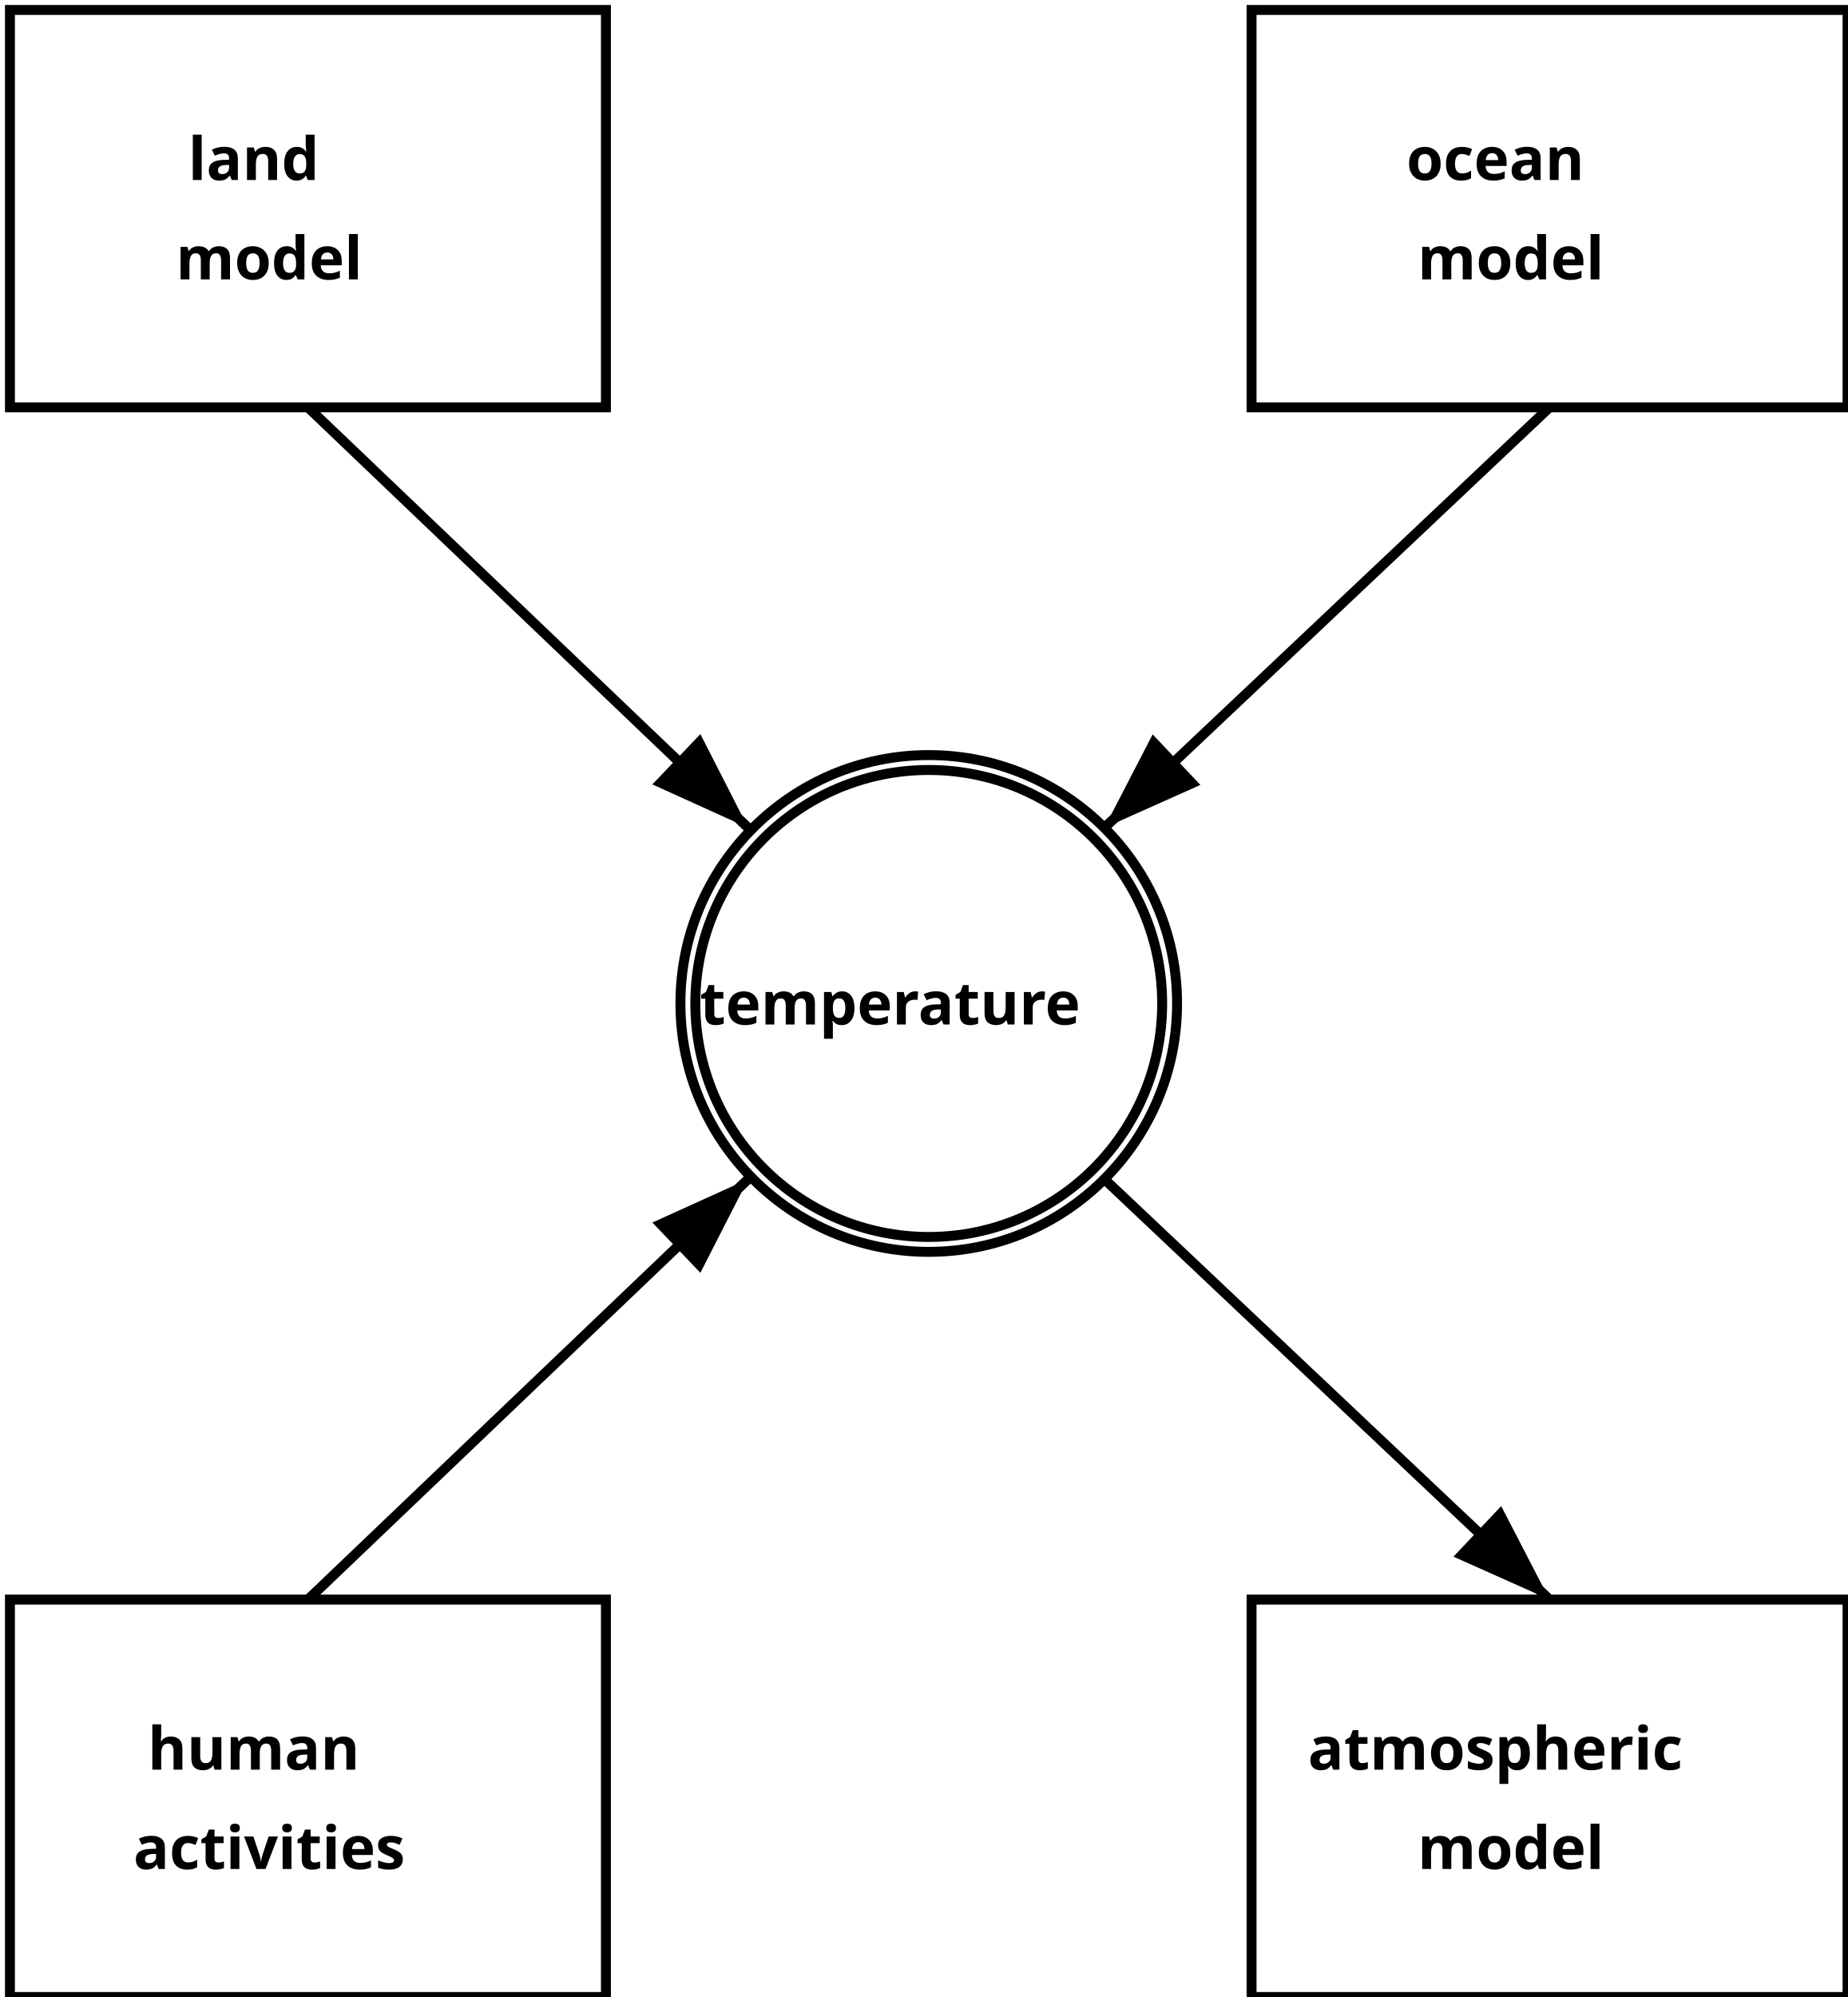
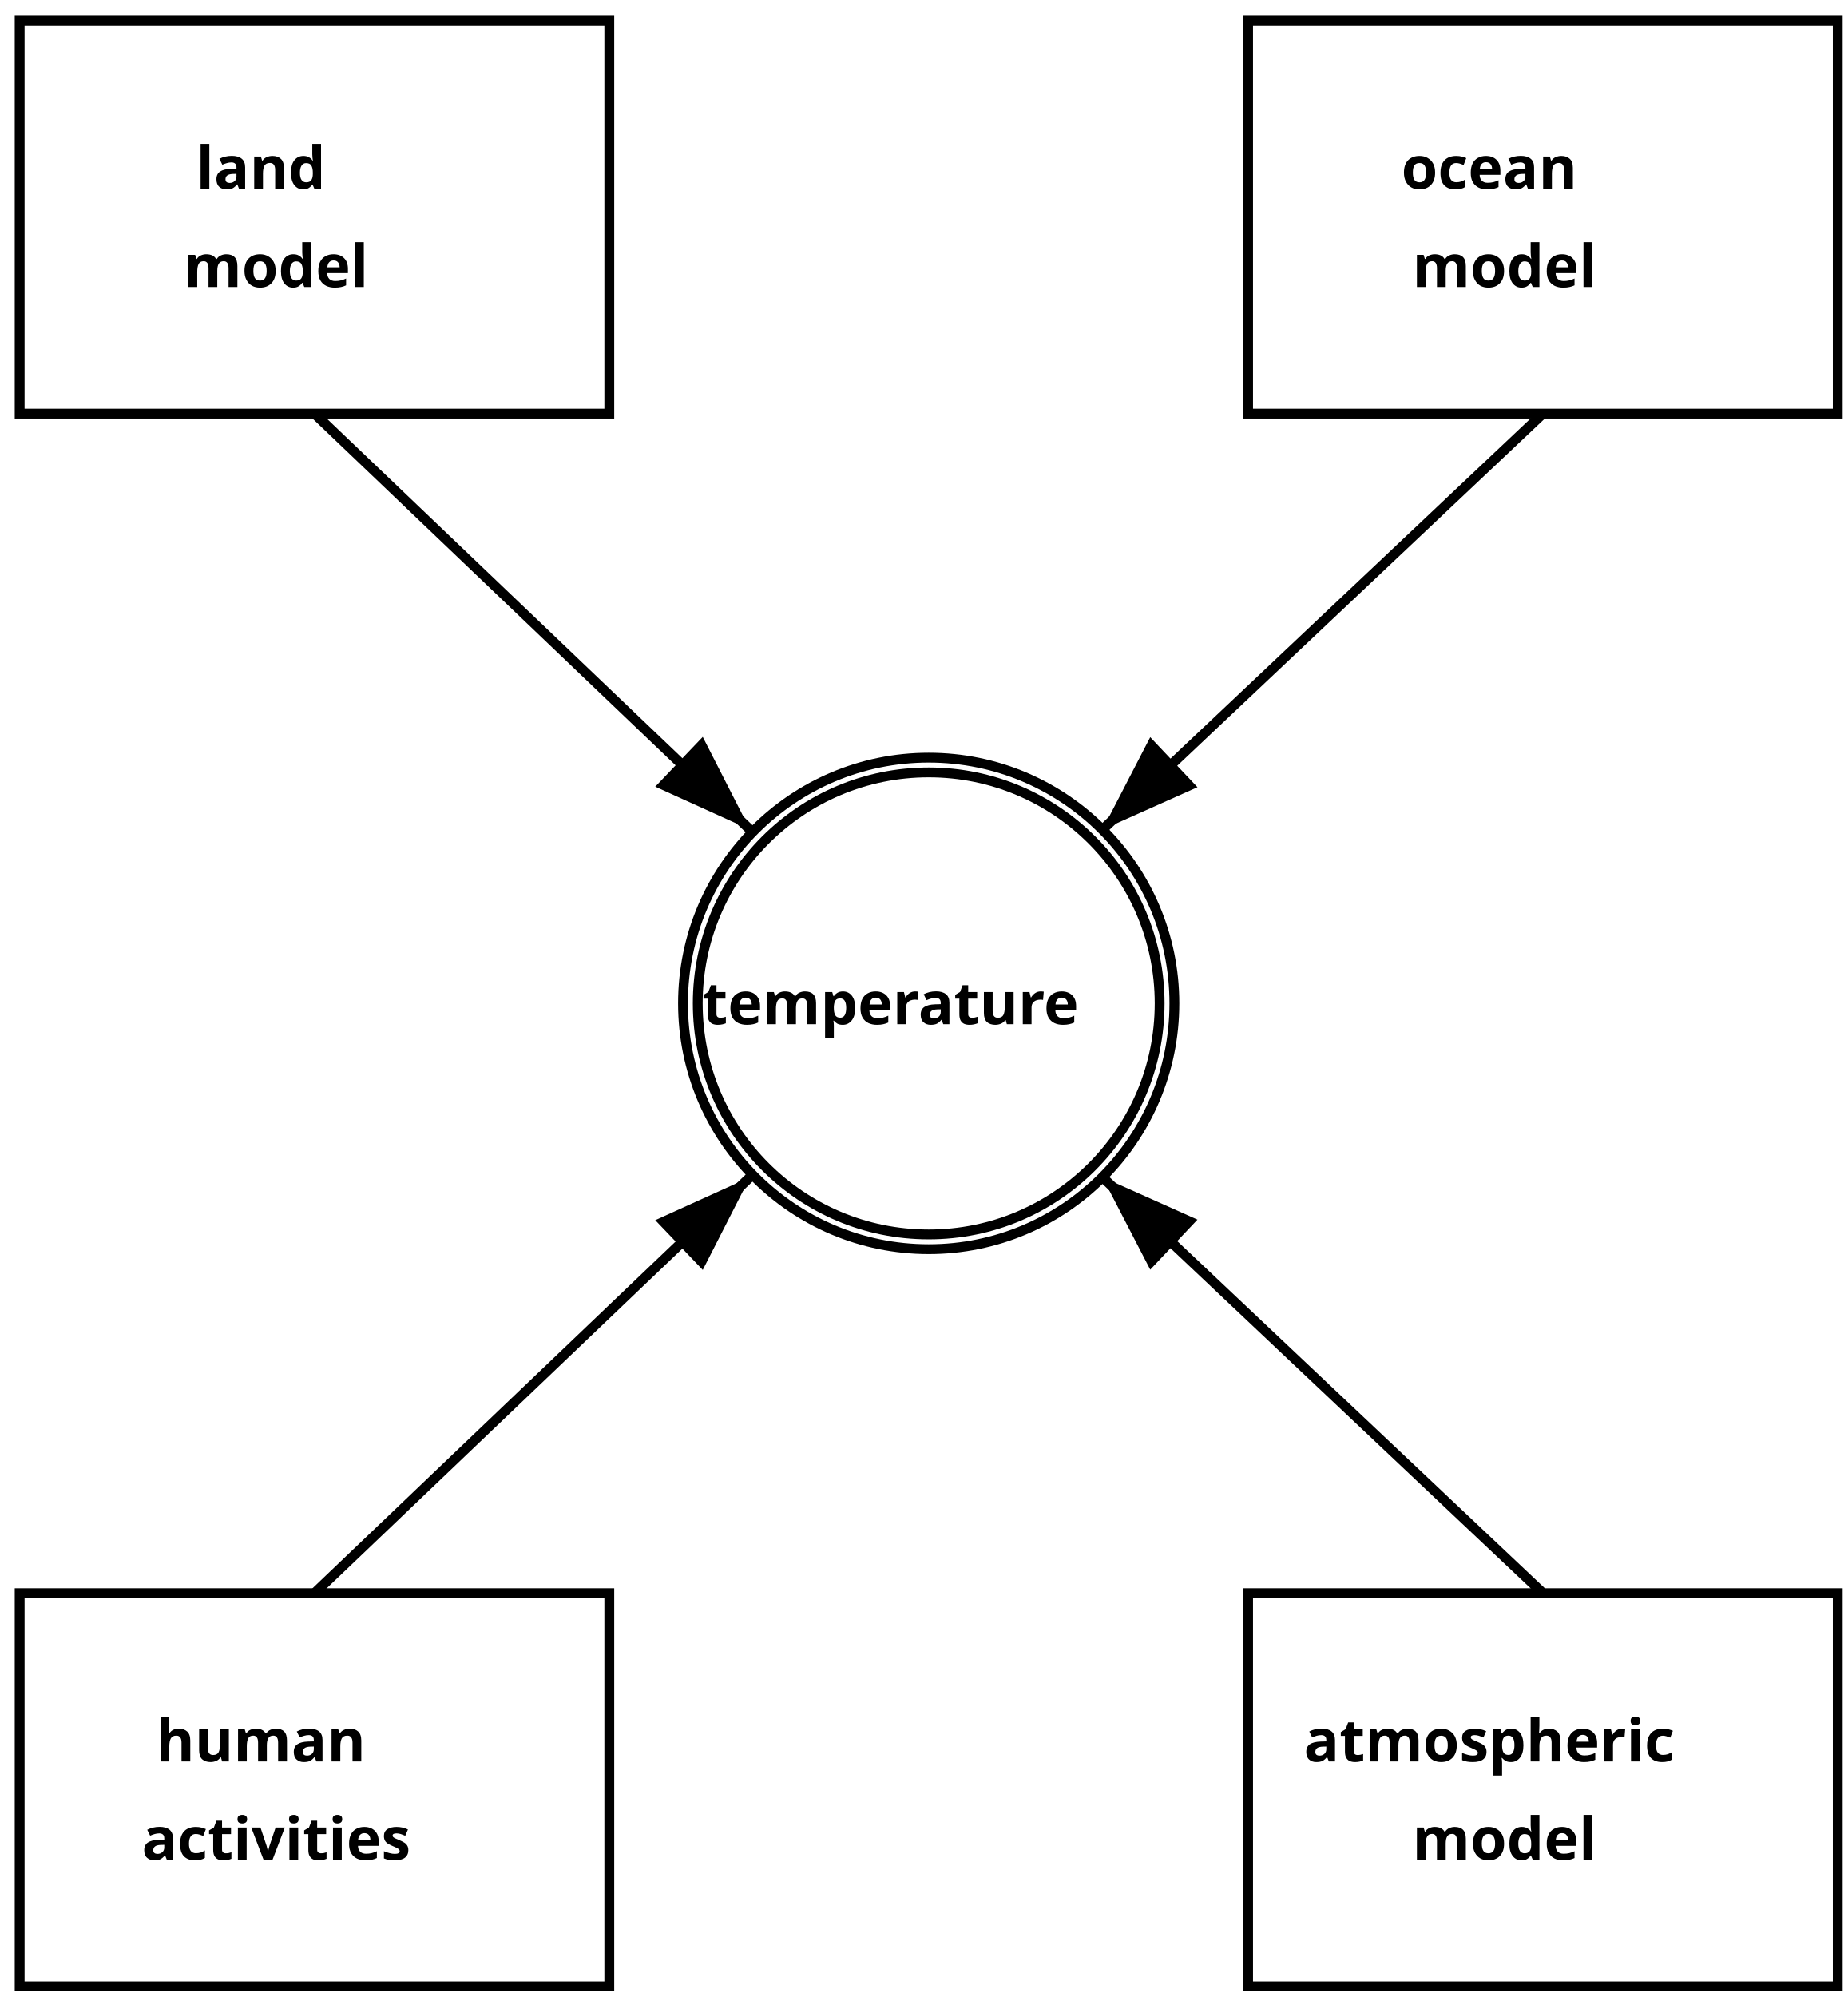
- <svg xmlns="http://www.w3.org/2000/svg" width="104.987mm" height="113.453mm" viewBox="-2 -2 372 402" id="svg2" version="1.1">
+ <svg xmlns="http://www.w3.org/2000/svg" width="104.987mm" height="113.453mm" viewBox="-4 -4 376 406" id="svg2" version="1.1">
  <defs id="defs4" />
  <style id="style4186">
    tspan {
    text-anchor:middle;
    text-align:center;
    }
    .mytext {
    font-style:normal;
    font-variant:normal;
    font-weight:bold;
    font-stretch:normal;
    font-size:12px;
    font-family:sans-serif;
    line-height:1.25;
    fill:#000000;
    fill-opacity:1;
    writing-mode:lr;
    text-align:center;
    dominant-baseline:middle;
    text-anchor:middle;    
    }
    .myrect {
    fill:none;
    stroke:#000000;
    stroke-width:2;
    stroke-miterlimit:4;
    stroke-dasharray:none;
    stroke-opacity:1
    }
    .mycircle {
    fill:none;
    stroke:#000000;
    stroke-width:2;
    stroke-miterlimit:4;
    stroke-dasharray:none;
    stroke-opacity:1
    }
    .myellipse {
    fill:#0fc8ff;
    fill-opacity:1;
    stroke:#000000;
    stroke-width:1;
    stroke-miterlimit:4;
    stroke-dasharray:none;
    stroke-opacity:1
    }
    .myarrow {
    fill:none;
    stroke:#000000;
    stroke-width:2;
    stroke-linecap:butt;
    stroke-linejoin:miter;
    stroke-opacity:1;
    stroke-miterlimit:4;
    stroke-dasharray:none;
    marker-end:url(#markerArrow)
    }
    .input-stream {
    stroke:red;
    stroke-width:2;
    stroke-opacity:1;
    }
    .output-stream {
    stroke:blue;
    stroke-width:2;
    stroke-opacity:1;
    }
  </style>
  <marker id="markerArrow" markerWidth="10" markerHeight="7" refX="10" refY="3.5" orient="auto">
    <polygon points="0 0, 10 3.5, 0 7" />
  </marker>
  <g id="cloud-processing">
    <rect class="myrect" id="rect6904" x="0" y="320" width="120" height="80" />
    <text xml:space="preserve" class="mytext" x="60" y="360" id="text6918">
      <tspan x="60" y="350" style="text-align:center;text-anchor:middle">human</tspan>
      <tspan x="60" y="370" style="text-align:center;text-anchor:middle">activities</tspan>
    </text>
  </g>
  <g id="cloud-processing">
    <rect class="myrect" id="rect6904" x="250" y="320" width="120" height="80" />
    <text xml:space="preserve" class="mytext" x="310" y="360" id="text6918">
      <tspan x="310" y="350" style="text-align:center;text-anchor:middle">atmospheric</tspan>
      <tspan x="310" y="370" style="text-align:center;text-anchor:middle">model</tspan>
    </text>
  </g>
  <g id="g7811">
    <rect x="0" y="0" height="80" width="120" id="stt-rect" class="myrect" />
    <text id="text6922" x="60" y="40" class="mytext" xml:space="preserve">
      <tspan x="60" y="30" style="text-align:center;text-anchor:middle">land</tspan>
      <tspan x="60" y="50" style="text-align:center;text-anchor:middle">model</tspan>
    </text>
  </g>
  <g id="g7806">
    <rect x="250" y="0" height="80" width="120" id="tts-rect" class="myrect" />
    <text id="tts-text" x="310" y="40" class="mytext" xml:space="preserve">
      <tspan x="310" y="30" style="text-align:center;text-anchor:middle">ocean</tspan>
      <tspan x="310" y="50" style="text-align:center;text-anchor:middle">model</tspan>
    </text>
  </g>
  <g id="echo">
    <circle cx="185" cy="200" r="50" id="echo-circle" class="mycircle" />
    <circle cx="185" cy="200" r="47" id="echo-circle2" class="mycircle" />
    <text id="echo-text" x="185" y="200" class="mytext" xml:space="preserve">
      <tspan x="185" y="200" id="tspan5654" style="text-align:center;text-anchor:middle">temperature</tspan>
    </text>
  </g>
  <path class="myarrow" d="M 310,80 220.35,164.65" id="path-tts-echo" />
  <path class="myarrow" d="M 60,80 148.65,164.65" id="path-stt-echo" />
-   <path class="myarrow" d="M 220.35,235.35 310,320 " id="path-cloud-tts" />
+   <path class="myarrow" d="M 310, 320 220.35,235.35 " id="path-cloud-tts" />
  <path class="myarrow" d="M 60,320 148.65,235.35" id="path-stt-cloud" />
</svg>
